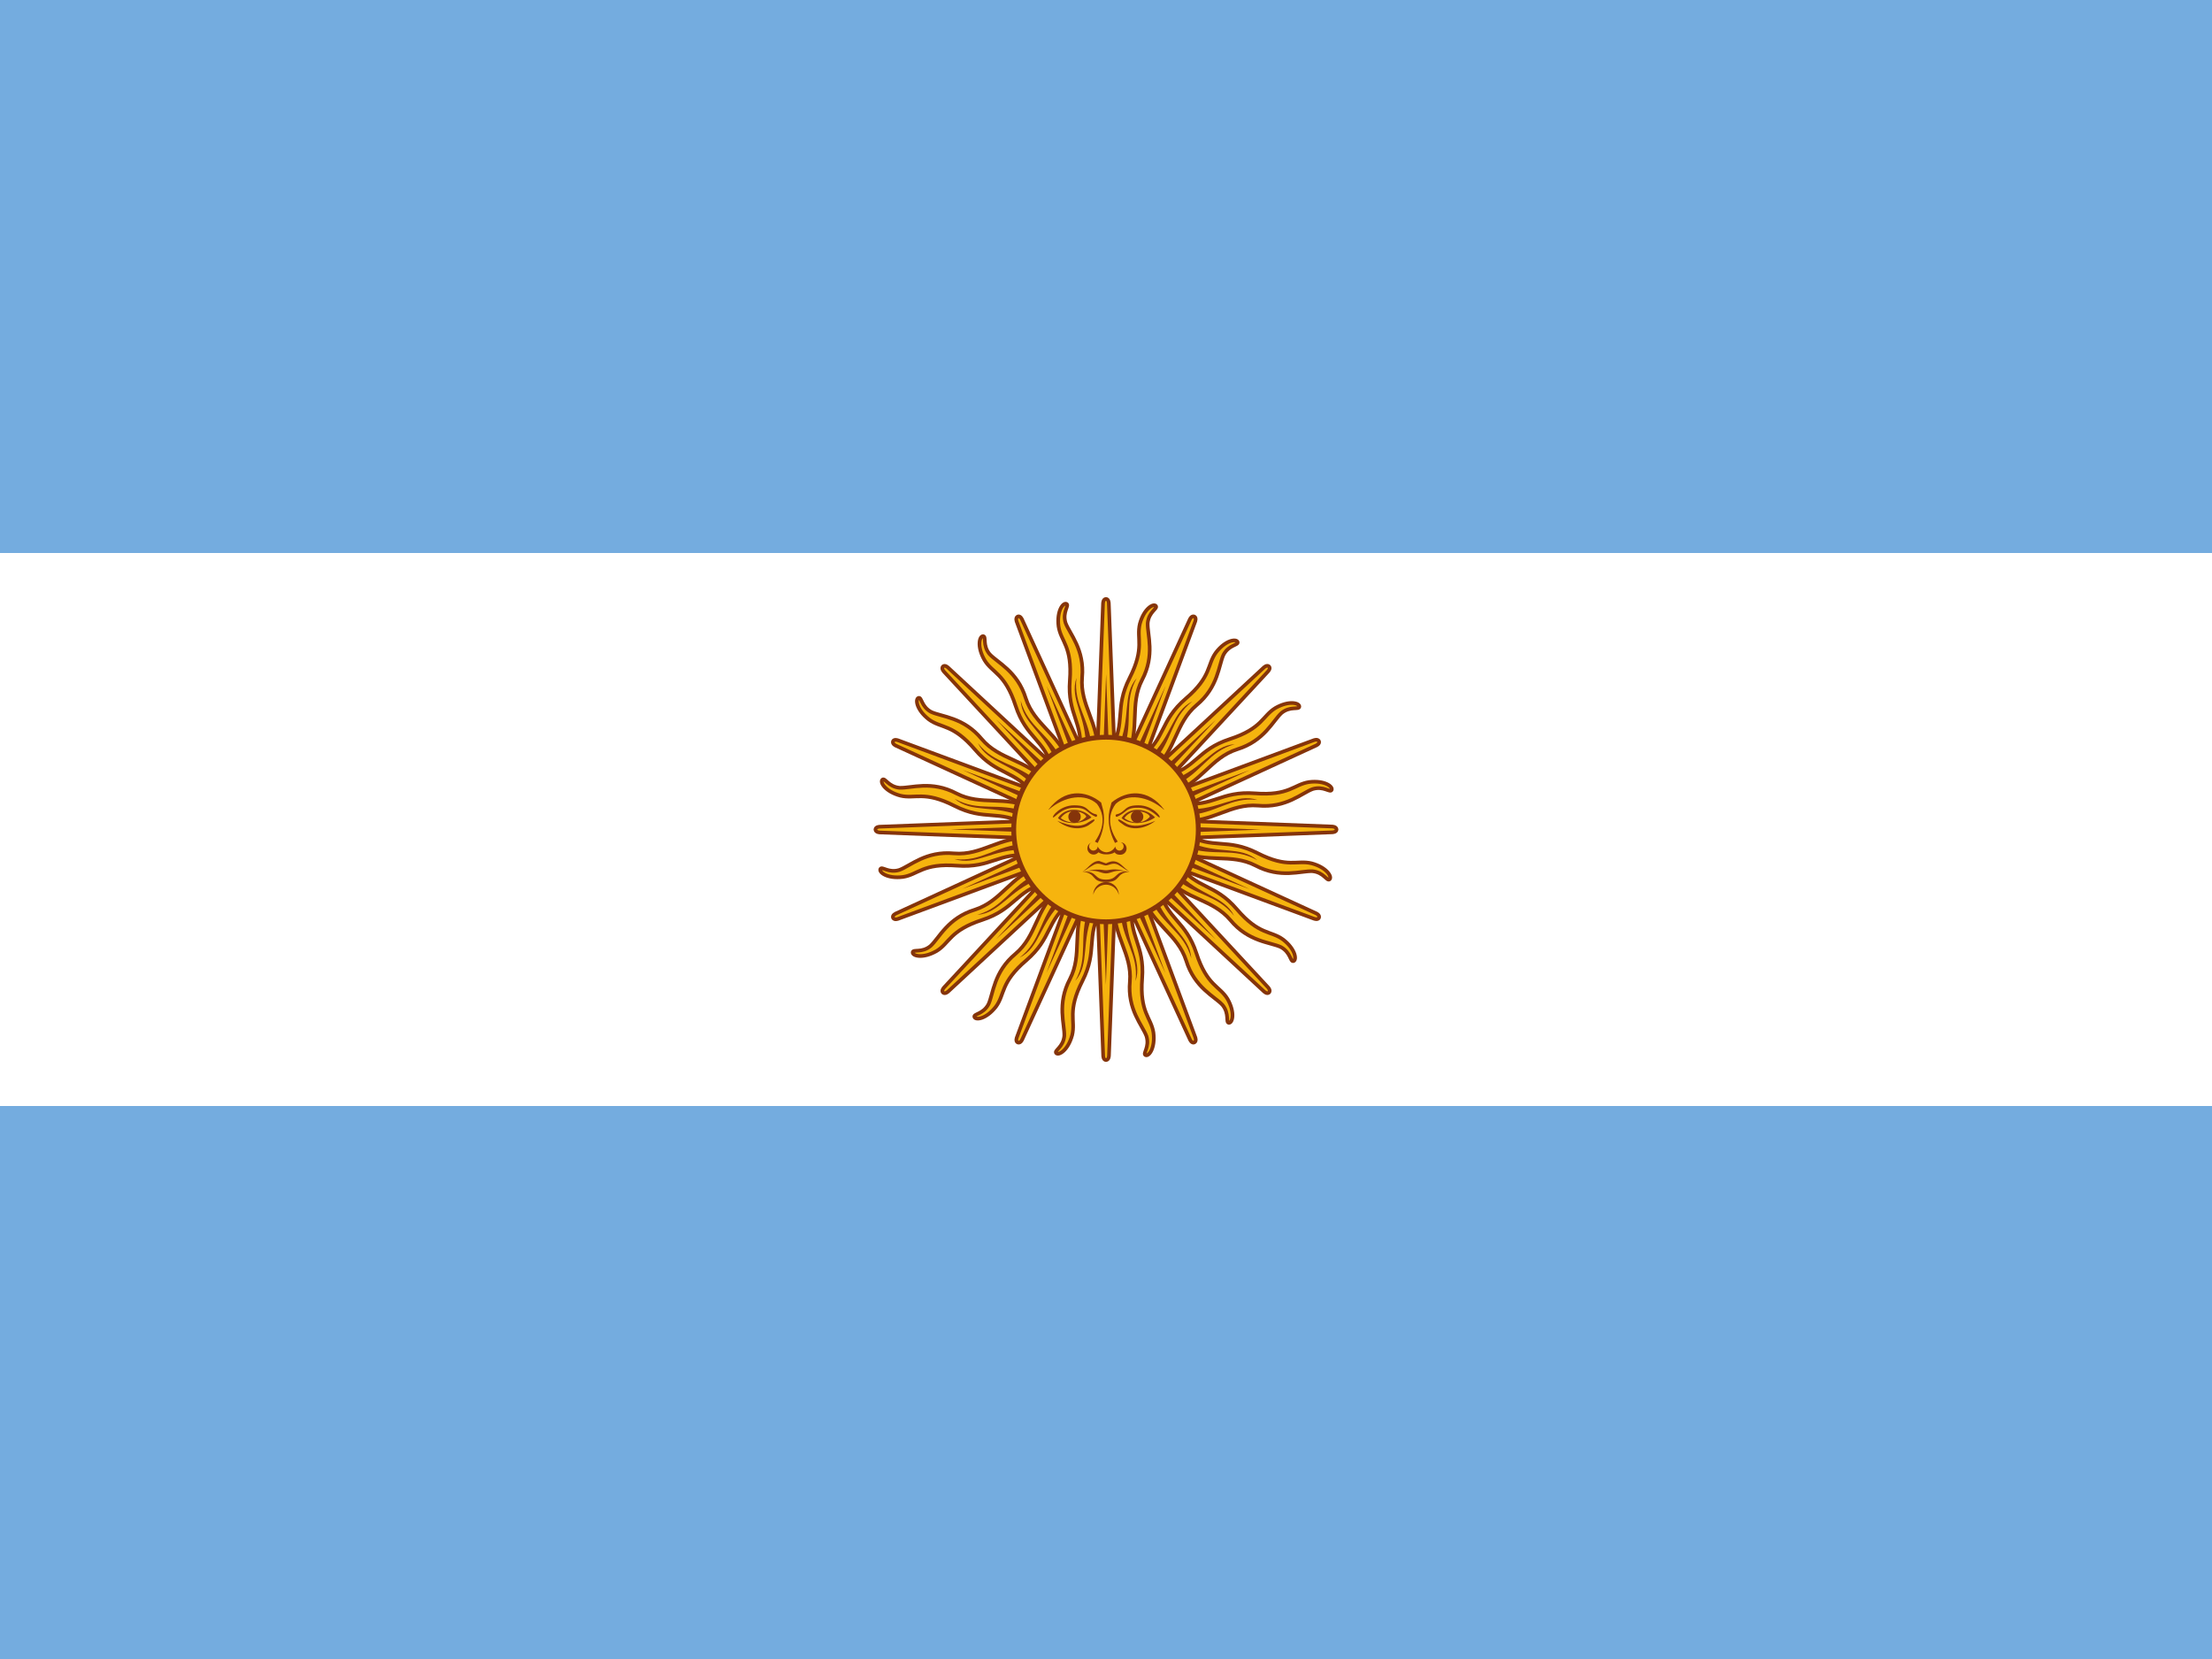
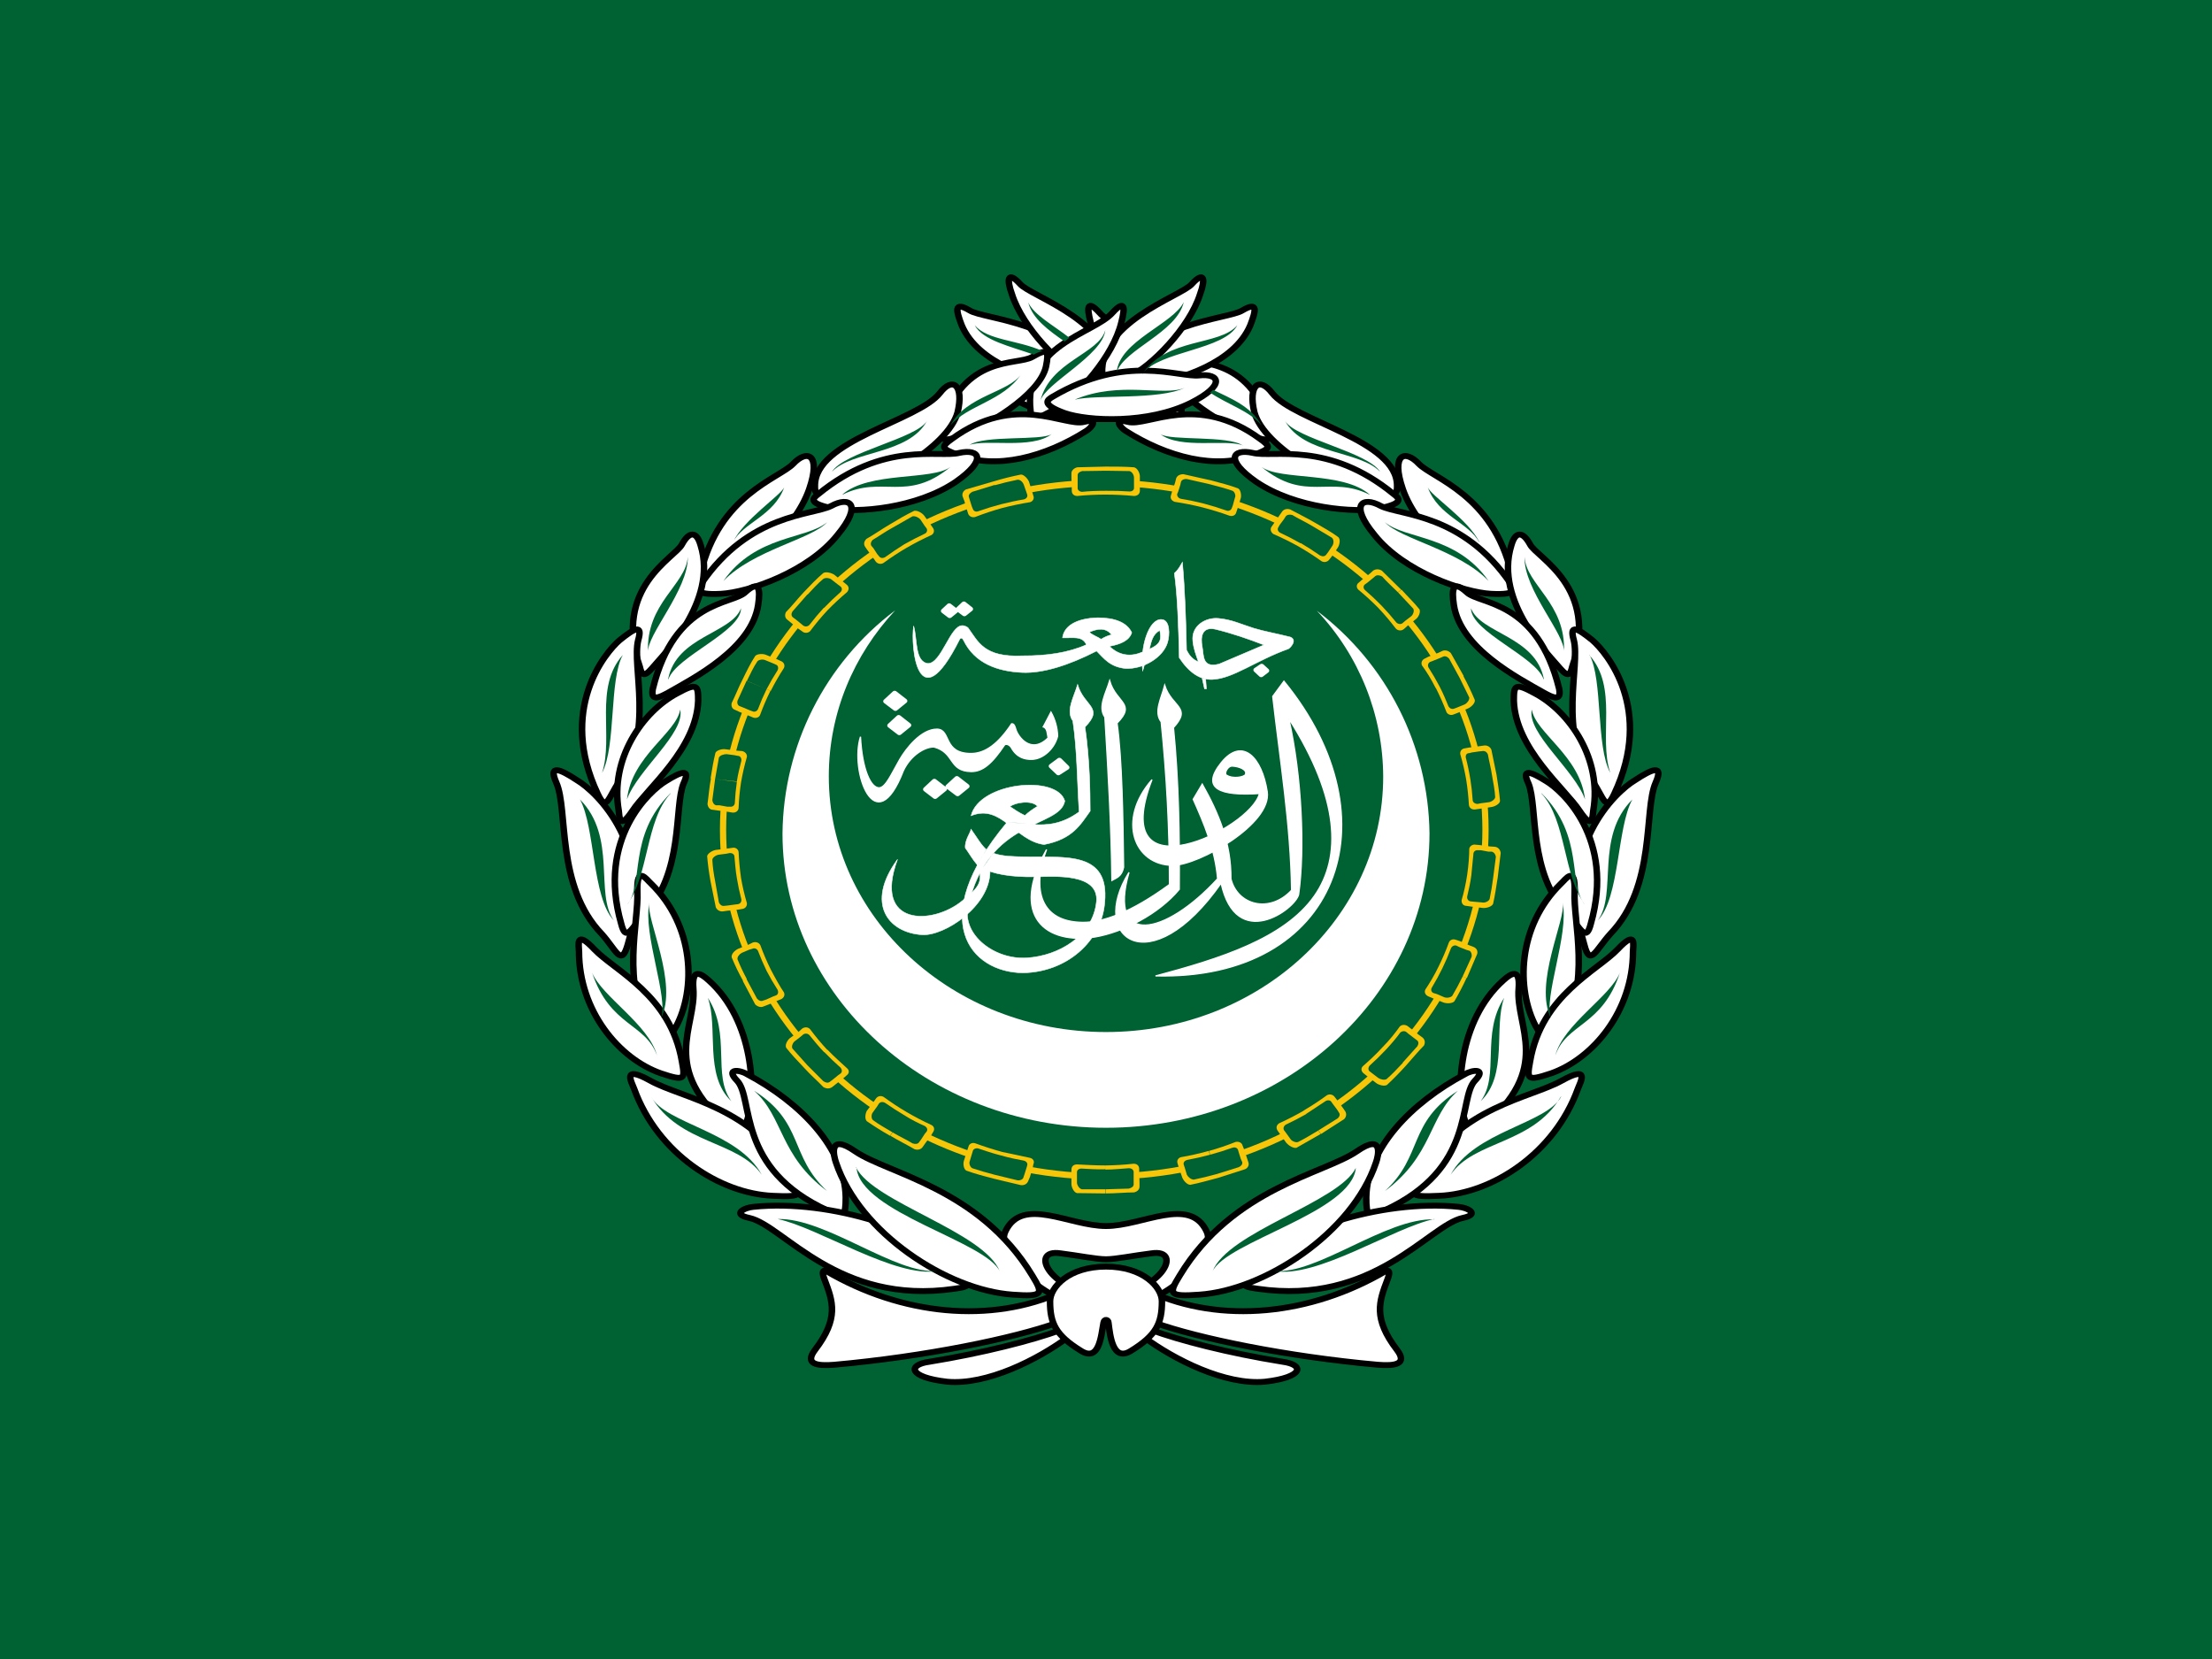
- <svg xmlns="http://www.w3.org/2000/svg" xmlns:xlink="http://www.w3.org/1999/xlink" id="flag-icons-ar" viewBox="0 0 640 480">
-   <path fill="#74acdf" d="M0 0h640v480H0z" />
-   <path fill="#fff" d="M0 160h640v160H0z" />
-   <g id="ar-c" transform="translate(-64)scale(.96)">
-     <path id="ar-a" fill="#f6b40e" stroke="#85340a" stroke-width="1.1" d="m396.8 251.3 28.5 62s.5 1.2 1.3.9c.8-.4.3-1.6.3-1.6l-23.7-64m-.7 24.2c-.4 9.4 5.4 14.6 4.7 23-.8 8.5 3.8 13.2 5 16.5 1 3.3-1.2 5.2-.3 5.7 1 .5 3-2.1 2.4-6.8-.7-4.6-4.2-6-3.4-16.3.8-10.3-4.2-12.7-3-22" />
-     <use xlink:href="#ar-a" width="100%" height="100%" transform="rotate(22.5 400 250)" />
-     <use xlink:href="#ar-a" width="100%" height="100%" transform="rotate(45 400 250)" />
-     <use xlink:href="#ar-a" width="100%" height="100%" transform="rotate(67.5 400 250)" />
-     <path id="ar-b" fill="#85340a" d="M404.3 274.4c.5 9 5.6 13 4.6 21.3 2.2-6.5-3.1-11.6-2.8-21.2m-7.7-23.8 19.5 42.6-16.3-43.9" />
-     <use xlink:href="#ar-b" width="100%" height="100%" transform="rotate(22.5 400 250)" />
-     <use xlink:href="#ar-b" width="100%" height="100%" transform="rotate(45 400 250)" />
-     <use xlink:href="#ar-b" width="100%" height="100%" transform="rotate(67.5 400 250)" />
+ <svg xmlns="http://www.w3.org/2000/svg" xml:space="preserve" version="1.0" id="flag-icons-arab" viewBox="0 0 640 480">
+   <path fill="#006233" d="M0 0v480h640V0Z" class="arab-fil0 arab-str0" />
+   <g fill="#fff" fill-rule="evenodd" stroke="#fff">
+     <path stroke-width=".4" d="M1071.9 2779.7c-25.9 38.9-7.2 64.2 19.5 66 17.6 1.3 54.2-24.9 54.1-55.7l-10-5.6c5.6 15.8-.2 20.8-12.1 31.6-23.5 21.3-71.5 22.8-51.5-36.3z" transform="matrix(.36355 0 0 .3308 -130 -670.9)" />
+     <path d="M1277.2 2881.7c145.8 4.1 192.2-137 102.2-257.8l-8.9 13.3c5.8 56.3 14.2 111.8 15 169.5-17.6 20.7-43.2 13-48.3-10 .3-31.2-9.9-57.6-22.8-82.8l-7.2 13.3c8.4 20.7 17.5 44 19.4 69.5-41.6 49.9-87.6 60-70.5-5.6-32.9 57.5 16.9 98 73.3 9.5 12.1 60.4 58.9 22.9 61.7 9.9 5.1-39.6 2.5-103.4-7.8-153.8 40.6 70.3 42 121 20.4 154.9-24 37.7-76.2 55.3-126.5 70.1z" transform="matrix(.36355 0 0 .3308 -130 -670.9)" />
+     <path d="M1359.9 2722.2c-31.2 2.3-47.2-4.1-30.3-27.2 16.7-22.6 32.3-4.6 36.5 25.6 3.9 28.3-54.8 64.4-75.1 64.4-30.7 0-44.9-39.5-16.6-75-36.4 103.6 78.6 43.5 85.5 12.2zm-21.6-24c-3.8-.2-6.6 6.5-4.7 7.8 5.5 3.8 14.2 1.5 15.1-.4 1.9-4.2-5.1-7.2-10.4-7.4z" transform="matrix(.36355 0 0 .3308 -130 -670.9)" />
+     <path d="M1190.5 2771.1c-30 59-.1 83.4 38.4 76.6 22.4-4.1 50.8-20 67.2-41.7.3-47.8-.4-95.2-4.6-141.5 15-17.9-1.3-17.8-7-37-2.6 11.2-8.9 23.3-2.8 32 4.3 46.7 6.7 94 6.6 142.2-30.2 24.3-52.9 33.3-69.1 33.1-33.5-.3-40.7-28.5-28.7-63.7z" transform="matrix(.36355 0 0 .3308 -130 -670.9)" />
+     <path d="M1251.8 2786.7c-.5-44.5-1.2-95-5.2-126.1 15.6-17.3-.8-17.7-5.9-37.1-3 11-9.6 23-3.8 31.9 2.6 47.6 5.1 95.2 5.6 142.8 3.6-2.3 7.7-3.2 9.3-11.5z" transform="matrix(.36355 0 0 .3308 -130 -670.9)" />
+     <path stroke-width=".4" d="M1135.4 2784.6c-3.8-4.8-6.5-10.2-9.6-14.9-.5-6.7 4-12.9 4.6-16.3 5.1 7.9 8.1 13.9 12.2 17.8m5.4 3.1c7.5 3 16.7 3 25.2 3.2 32.8.6 67.3-4.8 63.6 39.6a66.2 66.2 0 0 1-65.2 61.9c-41.7-.4-77.3-46.4-13-131.1 6.2-1 14.3.7 21 1.3 11.5.9 23.3-.2 36.8-11-1.6-27.9-1.6-54.3-5-79.5-5.8-8.9.8-20.8 3.8-31.9 5.1 19.4 21.4 19.8 5.9 37.2 3.7 28 4.1 56.5 4.1 73.5-7.8 11.9-13.9 24.5-36.7 29.3-23.3-3.4-33.8-36-58.1-25.2 6.7-29.4 68.4-36.1 74.6-12.9-4.1 24.2-61.7 14.5-77 92.7-4.7 24.1 20.7 46.3 46.8 44.5 25.5-1.7 52.7-19.4 55.4-49.2 2.1-24.9-33-22-47.7-21.7-21.4.5-34.9-2.8-43-7.5m21.9-53.9c3.8-3.6 17.1-6.1 21.9-.3-3.6 2.4-7.1 5-10 8.1-5-2.6-8.3-5.2-11.9-7.8z" transform="matrix(.36355 0 0 .3308 -130 -670.9)" />
+     <path d="M1194 2650.9a49 49 0 0 1 5.3 21c-2.2 10.4-11.1 20.1-20.3 20.4-5.7.2-12.1-1.4-16.6-10.3-.5-1.1-2.9-3.7-5.2-2.5-10.1 16.6-17.6 23.6-26.7 23.5-18.2-.3-12.8-16.5-29.6-21.5-7-.2-18.5 6.9-24.4 20.8-22.4 63.5-42.8-.2-34.1-29.8 1.3 28.3 8.1 45.1 15.1 44.6 5.1-.5 9.6-12.3 16.1-24.7 5-9.5 17-26.6 29.7-26.6 11.6.3 4.3 21.6 27.5 21.3 11.2-.2 21.5-8.8 31.9-26 2.3-.4 2.9 3.7 3.4 5.1 1.6 5.9 11.8 22.1 25.6 7.3-.7-3.2-.4-8.5-3.9-9.6z" transform="matrix(.36355 0 0 .3308 -130 -670.9)" />
+     <path stroke-width=".4" d="M1266.9 2598.3c-12.3 6.1-21.3.5-26.4-4.9 8.9-1.8 15.8-5 17.8-12-4-9-13.5-12.9-26.9-13-17.9.5-27.1 7.7-28.2 17.6 8.3.3 15.8-2 19 6-14.7 7.2-32 9.8-50.8 9.7-30.8 1.6-35.3-12.3-43.4-24.5-.6-.8-3.3-2.1-4.7-1.9-9.5 0-16.5 33.2-27.2 33.1-10.7-1.4-8.3-21.4-11.4-32.8-2.6 17.9 3.3 84.5 36.4 12.2 1-2.4 2.4-1.7 3.3.3 8.9 20.2 27 27.2 46.5 28.2 16.3.9 37.1-6.2 59.4-18.8 5.9 6.5 10.6 13.9 23 15.3 14.5.7 30-9.8 33.5-22.8 1.8-6.7 2.1-19.9-5-20.1-9.9-.3-17.1 23.7-14.8 45.3.2-.3 1.3-5.4 1.3-5.4m-43.8-28.8c6.5-3 12.8-4.4 17.8 2.2a27.4 27.4 0 0 0-8.4 4c-2.8-2.2-6.6-3.3-9.4-6.2zm47.8 14.9c1.6-7.1 2.5-12.8 8.3-16.5 1.2 7.5 1.4 11.7-8.3 16.5zm39 11c-1.9-6.1-3.8-11.4-4.4-18-1.4-13.4 10.1-21 20.5-19.9 10.7 1.1 17.8 5.1 28 8.6 8 2.7 18.8 4.8 29.1 7.7 5.8 2.6 0 9.4-1.5 10.3-25.8 10.1-44.1 26.1-60.5 26.8-9.8.5-18.5-5.9-26.4-19-.5-25.4-1.4-55.2-3.9-73.9 3.8-3.8 4.6-6.6 6.4-9.7 2 24.7 2.8 50.7 3.3 76.9 2.1 4.5 4.7 8.3 9.4 10.2zm16.5 2c-13.8 3.9-12.1-7.8-13.4-15-1.5-8.4-.5-17.9 10.2-15.5 13.9 3.7 26.6 8.6 38.9 13.8z" transform="matrix(.36355 0 0 .3308 -130 -670.9)" />
+     <path stroke-width=".4" d="m1314.3 2621.3 1.9 9.3h1.5l-.6-8.7" transform="matrix(.36355 0 0 .3308 -130 -670.9)" />
+     <path stroke-linecap="round" stroke-linejoin="round" stroke-width="4" d="m1094.2 2718.5 7-7.2 8.1 6.9-7.5 6.7zm17.8-2.4 7.1-7.2 8.1 6.9-7.5 6.7zm-49.5-74.6 7.1-7.2 8.1 6.9-7.5 6.7zm3.2 21.2 7.1-7.2 8 6.9-7.5 6.7zm128.5 35.5 6.5-5.3 6 6.5-6.8 4.8zm-85.8-135.7 4.6-4.7 5.3 4.5-4.9 4.4zm11.7-1.5 4.6-4.8 5.3 4.6-4.9 4.3zm245.6 53.7-4.4 3.7-4.2-4.3 4.6-3.4z" transform="matrix(.36355 0 0 .3308 -130 -670.9)" />
+     <path stroke-width=".4" d="m1158.7 2747.4-.5 7.9 12.6 1.2 10.1-7.6z" transform="matrix(.36355 0 0 .3308 -130 -670.9)" />
+     <path d="m1265.2 2599.8 3.7-.8-.4 10.3-2.3.9z" transform="matrix(.36355 0 0 .3308 -130 -670.9)" />
  </g>
-   <use xlink:href="#ar-c" width="100%" height="100%" transform="rotate(90 320 240)" />
-   <use xlink:href="#ar-c" width="100%" height="100%" transform="rotate(180 320 240)" />
-   <use xlink:href="#ar-c" width="100%" height="100%" transform="rotate(-90 320 240)" />
-   <circle cx="320" cy="240" r="26.7" fill="#f6b40e" stroke="#85340a" stroke-width="1.4" />
-   <path id="ar-h" fill="#843511" stroke-width="1" d="M329 234.3c-1.7 0-3.5.8-4.5 2.4 2 1.9 6.6 2 9.7-.2a7 7 0 0 0-5.1-2.2zm0 .4c1.8 0 3.5.8 3.7 1.6-2 2.3-5.3 2-7.4.4 1-1.4 2.4-2 3.8-2z" />
-   <use xlink:href="#ar-d" width="100%" height="100%" transform="matrix(-1 0 0 1 640.2 0)" />
-   <use xlink:href="#ar-e" width="100%" height="100%" transform="matrix(-1 0 0 1 640.2 0)" />
-   <use xlink:href="#ar-f" width="100%" height="100%" transform="translate(18.1)" />
-   <use xlink:href="#ar-g" width="100%" height="100%" transform="matrix(-1 0 0 1 640.2 0)" />
-   <path fill="#85340a" d="M316 243.7a1.8 1.8 0 1 0 1.8 2.9 4 4 0 0 0 2.2.6h.2c.6 0 1.6-.1 2.3-.6.3.5.9.7 1.5.7a1.8 1.8 0 0 0 .3-3.6c.5.2.8.6.8 1.2a1.2 1.2 0 0 1-2.4 0 3 3 0 0 1-2.6 1.7 3 3 0 0 1-2.5-1.7c0 .7-.6 1.2-1.3 1.2-.6 0-1.2-.6-1.2-1.2s.3-1 .8-1.2zm2 5.4c-2.1 0-3 2-4.8 3.1 1-.4 1.8-1.2 3.3-2 1.4-.8 2.6.2 3.5.2.8 0 2-1 3.5-.2 1.4.8 2.3 1.6 3.3 2-1.9-1.2-2.7-3-4.8-3-.4 0-1.2.2-2 .6z" />
-   <path fill="#85340a" d="M317.2 251.6c-.8 0-1.8.2-3.4.6 3.7-.8 4.5.5 6.2.5 1.6 0 2.5-1.3 6.1-.5-4-1.2-4.9-.4-6.1-.4-.8 0-1.4-.3-2.8-.2" />
-   <path fill="#85340a" d="M314 252.2h-.8c4.3.5 2.3 3 6.8 3s2.5-2.5 6.8-3c-4.5-.4-3.1 2.3-6.8 2.3-3.5 0-2.4-2.3-6-2.3" />
-   <path fill="#85340a" d="M323.7 258.9a3.7 3.7 0 0 0-7.4 0 3.8 3.8 0 0 1 7.4 0" />
-   <path id="ar-e" fill="#85340a" stroke-width="1" d="M303.4 234.3c4.7-4.1 10.7-4.8 14-1.7a8 8 0 0 1 1.5 3.4c.4 2.4-.3 4.9-2.1 7.5l.8.4c1.6-3.1 2.2-6.3 1.6-9.4l-.6-2.3c-4.5-3.7-10.7-4-15.2 2z" />
-   <path id="ar-d" fill="#85340a" stroke-width="1" d="M310.8 233c2.7 0 3.3.6 4.5 1.7 1.2 1 1.9.8 2 1 .3.2 0 .8-.3.6-.5-.2-1.3-.6-2.5-1.6s-2.5-1-3.7-1c-3.7 0-5.7 3-6.1 2.8-.5-.2 2-3.5 6.1-3.5" />
-   <use xlink:href="#ar-h" width="100%" height="100%" transform="translate(-18.4)" />
-   <circle id="ar-f" cx="310.9" cy="236.3" r="1.8" fill="#85340a" stroke-width="1" />
-   <path id="ar-g" fill="#85340a" stroke-width="1" d="M305.9 237.5c3.5 2.7 7 2.5 9 1.3 2-1.3 2-1.7 1.6-1.7-.4 0-.8.4-2.4 1.3-1.7.8-4.1.8-8.2-.9" />
+   <path fill="#fff" d="M320 326.3c51.6 0 93.6-38.2 93.6-85.2a81.9 81.9 0 0 0-32.6-64.4 70.2 70.2 0 0 1 19.2 48c0 40.8-35.9 73.9-80.2 73.9-44.3 0-80.2-33.1-80.2-74 0-18.3 7.2-35.1 19.2-48a81.8 81.8 0 0 0-32.6 64.6c0 46.9 42 85.1 93.6 85.1" class="arab-fil2" />
+   <g fill="#fff" stroke="#000" stroke-width="8">
+     <path d="M-54 1623c-88 44-198 32-291-28-4-2-6 1-2 12 10 29 18 52-12 95-13 19 2 22 24 20 112-11 222-36 275-57zm-2 52c-35 14-95 31-162 43-27 4-26 21 22 27 49 5 112-30 150-61z" class="arab-fil2 arab-str2" transform="matrix(.23458 0 0 .21345 320 27.3)" />
+     <path d="M0 1579c12 0 34-5 56-8 41-7 11 56-56 56v21c68 0 139-74 124-107-21-48-79-7-124-7s-103-41-124 7c-15 33 56 107 124 107v-21c-67 0-97-63-56-56 22 3 44 8 56 8z" class="arab-fil2 arab-str2" transform="matrix(.23458 0 0 .21345 320 27.3)" />
+     <path d="M54 1623c88 44 198 32 291-28 4-2 6 1 2 12-10 29-18 52 12 95 13 19-2 22-24 20-112-11-222-36-275-57zm2 52c35 14 94 31 162 43 27 4 26 21-22 27-49 5-112-30-150-61z" class="arab-fil2 arab-str2" transform="matrix(.23458 0 0 .21345 320 27.3)" />
+     <path d="M3 1665c2 17 5 54 28 38 31-21 38-37 38-67 0-19-23-47-69-47s-69 28-69 47c0 30 7 46 38 67 23 16 25-21 28-38 1-6 6-4 6 0z" class="arab-fil2 arab-str2" transform="matrix(.23458 0 0 .21345 320 27.3)" />
+   </g>
+   <g fill="#fff" stroke="#000" stroke-width="8">
+     <path d="M-29 384c-13-74-122-79-139-91-20-13-17 0-10 20 20 52 88 73 119 79 25 4 33 6 30-8z" class="arab-fil2 arab-str2" transform="matrix(.23458 0 0 .21345 320 27.3)" />
+     <path d="M4 386c11-76-97-112-110-129-15-18-17-7-10 14 13 45 60 98 88 112 23 12 30 17 32 3z" class="arab-fil2 arab-str2" transform="matrix(.23458 0 0 .21345 320 27.3)" />
+     <path d="M93 430c10-91-78-105-101-134-15-18-16-8-11 13 10 46 54 100 81 117 21 13 30 18 31 4z" class="arab-fil2 arab-str2" transform="matrix(.23458 0 0 .21345 320 27.3)" />
+     <path d="M66 410c-91-59-155-26-181-29-25-3-33 13 10 37 53 29 127 25 156 14 30-12 21-18 15-22zm137 40c-28-98-93-82-112-94s-21-9-17 13c8 39 75 82 108 95 12 4 27 10 21-14z" class="arab-fil2 arab-str2" transform="matrix(.23458 0 0 .21345 320 27.3)" />
+     <path d="M190 467c-78-63-139-16-163-23-18-5-10 7-3 12 50 35 112 54 160 32 19-8 20-10 6-21zm169 64c1-62-127-88-154-126-16-23-30-11-22 26 12 48 100 101 148 111 29 6 28-4 28-11z" class="arab-fil2 arab-str2" transform="matrix(.23458 0 0 .21345 320 27.3)" />
+     <path d="M355 542c-81-73-149-49-174-56-25-6-35 9 4 39 48 36 122 43 153 36s23-14 17-19zm145 107c-23-106-96-128-114-148-17-20-35-14-20 34 18 57 77 107 108 119 30 13 28 3 26-5z" class="arab-fil2 arab-str2" transform="matrix(.23458 0 0 .21345 320 27.3)" />
+     <path d="M499 663c-59-95-136-92-160-105-23-14-39-2-8 39 36 50 110 78 144 80s28-7 24-14z" class="arab-fil2 arab-str2" transform="matrix(.23458 0 0 .21345 320 27.3)" />
+     <path d="M575 776c34-108-44-148-52-166-9-18-18-18-23 1-22 77 49 152 60 167 11 14 13 7 15-2z" class="arab-fil2 arab-str2" transform="matrix(.23458 0 0 .21345 320 27.3)" />
+     <path d="M559 806c-27-121-98-114-114-131-17-17-19-5-16 17 8 59 79 99 111 119 10 6 22 13 19-5zm68 142c49-114-9-191-27-208-18-16-29-23-23 0 8 35-20 125 23 191 14 22 16 43 27 17z" class="arab-fil2 arab-str2" transform="matrix(.23458 0 0 .21345 320 27.3)" />
+     <path d="M601 971c11-70-29-134-72-159-25-15-26-11-26 10 2 65 63 119 81 149 17 28 16 7 17 0z" class="arab-fil2 arab-str2" transform="matrix(.23458 0 0 .21345 320 27.3)" />
+     <path d="M590 1153c-36-132 39-208 62-223 22-16 36-22 26 3-15 37 1 140-56 205-18 22-25 45-32 15z" class="arab-fil2 arab-str2" transform="matrix(.23458 0 0 .21345 320 27.3)" />
+     <path d="M598 1124c30-115-35-180-55-193-19-13-31-18-22 3 12 32-1 122 49 178 16 19 22 38 28 12z" class="arab-fil2 arab-str2" transform="matrix(.23458 0 0 .21345 320 27.3)" />
+     <path d="M561 1070c-54 58-55 143-31 193 15 29 17 27 31 6 38-61 15-149 17-188 1-37-11-17-17-11z" class="arab-fil2 arab-str2" transform="matrix(.23458 0 0 .21345 320 27.3)" />
+     <path d="M650 1162c0 80-49 145-101 165-30 11-30 8-26-16 14-90 83-123 108-152 24-28 19-5 19 3z" class="arab-fil2 arab-str2" transform="matrix(.23458 0 0 .21345 320 27.3)" />
+     <path d="M464 1400c88-80 41-136 45-188 2-28-9-21-19-11-56 55-59 153-47 191 5 17 13 15 21 8z" class="arab-fil2 arab-str2" transform="matrix(.23458 0 0 .21345 320 27.3)" />
+     <path d="M582 1348c-29 88-106 142-171 145-38 2-37-1-24-27 49-94 136-105 175-129 36-22 23 2 20 11z" class="arab-fil2 arab-str2" transform="matrix(.23458 0 0 .21345 320 27.3)" />
+     <path d="M343 1513c114-57 91-152 112-176 15-17-3-15-12-9-67 39-121 101-122 167 0 25 2 28 22 18z" class="arab-fil2 arab-str2" transform="matrix(.23458 0 0 .21345 320 27.3)" />
+     <path d="M187 1619c144 23 211-86 253-96 22-5 6-14-5-15-96-11-218 34-255 84-15 20-15 24 7 27z" class="arab-fil2 arab-str2" transform="matrix(.23458 0 0 .21345 320 27.3)" />
+     <path d="M333 1448c-29 95-137 173-218 179-38 3-38-1-24-26 65-118 178-138 218-168 34-26 27 6 24 15zM29 384c13-74 122-79 139-91 20-13 17 0 10 20-20 52-88 73-119 79-25 4-33 6-30-8z" class="arab-fil2 arab-str2" transform="matrix(.23458 0 0 .21345 320 27.3)" />
+     <path d="M-4 386c-11-76 97-112 110-129 15-18 17-7 10 14-13 45-60 98-88 112-23 12-30 17-32 3z" class="arab-fil2 arab-str2" transform="matrix(.23458 0 0 .21345 320 27.3)" />
+     <path d="M-93 430c-10-91 78-105 101-134 15-18 16-8 11 13-10 46-54 100-81 117-21 13-30 18-31 4z" class="arab-fil2 arab-str2" transform="matrix(.23458 0 0 .21345 320 27.3)" />
+     <path d="M-66 410c91-59 155-26 181-29 25-3 33 13-10 37-53 29-127 25-156 14-30-12-21-18-15-22zm-137 40c28-98 93-82 112-94s21-9 17 13c-8 39-75 82-108 95-12 4-27 10-21-14z" class="arab-fil2 arab-str2" transform="matrix(.23458 0 0 .21345 320 27.3)" />
+     <path d="M-190 467c78-63 139-16 163-23 18-5 10 7 3 12-50 35-112 54-160 32-19-8-20-10-6-21zm-169 64c-1-62 127-88 154-126 16-23 30-11 22 26-12 48-100 101-148 111-29 6-28-4-28-11z" class="arab-fil2 arab-str2" transform="matrix(.23458 0 0 .21345 320 27.3)" />
+     <path d="M-355 542c81-73 149-49 174-56 25-6 35 9-4 39-48 36-122 43-153 36s-23-14-17-19zm-145 107c23-106 96-128 114-148 17-20 35-14 20 34-18 57-77 107-108 119-30 13-28 3-26-5z" class="arab-fil2 arab-str2" transform="matrix(.23458 0 0 .21345 320 27.3)" />
+     <path d="M-499 663c59-95 136-92 160-105 23-14 39-2 8 39-36 50-110 78-144 80s-28-7-24-14z" class="arab-fil2 arab-str2" transform="matrix(.23458 0 0 .21345 320 27.3)" />
+     <path d="M-575 776c-34-108 44-148 52-166 9-18 18-18 23 1 22 77-49 152-60 167-11 14-13 7-15-2z" class="arab-fil2 arab-str2" transform="matrix(.23458 0 0 .21345 320 27.3)" />
+     <path d="M-559 806c27-121 98-114 114-131 17-17 19-5 16 17-8 59-79 99-111 119-10 6-22 13-19-5zm-68 142c-49-114 9-191 27-208 18-16 29-23 23 0-8 35 20 125-23 191-14 22-16 43-27 17z" class="arab-fil2 arab-str2" transform="matrix(.23458 0 0 .21345 320 27.3)" />
+     <path d="M-601 971c-11-70 29-134 72-159 25-15 26-11 26 10-2 65-63 119-81 149-17 28-16 7-17 0z" class="arab-fil2 arab-str2" transform="matrix(.23458 0 0 .21345 320 27.3)" />
+     <path d="M-590 1153c36-132-39-208-62-223-22-16-36-22-26 3 15 37-1 140 56 205 18 22 24 45 32 15z" class="arab-fil2 arab-str2" transform="matrix(.23458 0 0 .21345 320 27.3)" />
+     <path d="M-598 1124c-30-115 35-180 55-193 19-13 31-18 22 3-12 32 1 122-49 178-16 19-22 38-28 12z" class="arab-fil2 arab-str2" transform="matrix(.23458 0 0 .21345 320 27.3)" />
+     <path d="M-561 1070c54 58 55 143 31 193-15 29-17 27-31 6-38-61-15-149-17-188-1-37 11-17 17-11z" class="arab-fil2 arab-str2" transform="matrix(.23458 0 0 .21345 320 27.3)" />
+     <path d="M-650 1162c0 80 49 145 101 165 30 11 30 8 26-16-14-90-83-123-108-152-24-28-19-5-19 3z" class="arab-fil2 arab-str2" transform="matrix(.23458 0 0 .21345 320 27.3)" />
+     <path d="M-464 1400c-88-80-41-136-45-188-2-28 9-21 19-11 56 55 59 153 47 191-5 17-13 15-21 8z" class="arab-fil2 arab-str2" transform="matrix(.23458 0 0 .21345 320 27.3)" />
+     <path d="M-582 1348c29 88 106 142 171 145 38 2 37-1 24-27-49-94-136-105-175-129-36-22-23 2-20 11z" class="arab-fil2 arab-str2" transform="matrix(.23458 0 0 .21345 320 27.3)" />
+     <path d="M-343 1513c-114-57-91-152-112-176-15-17 3-15 12-9 67 39 121 101 122 167 0 25-2 28-22 18z" class="arab-fil2 arab-str2" transform="matrix(.23458 0 0 .21345 320 27.3)" />
+     <path d="M-187 1619c-144 23-211-86-253-96-22-5-6-14 5-15 96-11 218 34 255 84 15 20 15 24-7 27z" class="arab-fil2 arab-str2" transform="matrix(.23458 0 0 .21345 320 27.3)" />
+     <path d="M-333 1448c29 95 137 173 218 179 38 3 38-1 24-26-65-118-178-138-218-168-34-26-27 6-24 15z" class="arab-fil2 arab-str2" transform="matrix(.23458 0 0 .21345 320 27.3)" />
+   </g>
+   <path fill="#006233" d="M359.6 128.9c-4.4-3-20.8-1.3-23.9-3.3 5.9 4.5 19 1.3 24 3.3zm39.7 7.6c-3.5-5.7-24.4-9.6-27.5-14.7 5.5 9.8 21.6 8.5 27.5 14.7m-3 6.6c-7.8-6.8-25.8-4-31.3-8 12.7 10.4 19.7 2.3 31.2 8zM351 112.8c4.9 2.4 11 4.7 14 10.3-3.5-4.3-9.8-6-15-9.6.3 0 .7-.4 1-.7m77 44c-3.1-6.4-14-13.4-14.9-15.8 3 8.3 12 10.3 14.8 15.8zm2.7 11.3c-9.4-13.4-24.1-12-30-17 4.5 4.9 21.4 8 30 17m21.8 20.7c.7-14.3-11-19.6-11.4-27.7-.3 9.6 12 22.6 11.4 27.7m-5.8 7.7c-2.4-12.4-18.3-13.2-21.1-20.5 0 6.8 18.7 13.9 21 20.5zm13.1-7c8.5 9.4 2.6 23.7 6.1 34.1-4.2-7.7-2.1-26.9-6-34.1zm-13.8 40c12.6 12.5 7.5 26.3 12.6 32.3-6.3-8.3-5.4-24.5-12.6-32.2zm26.3 1.8c-10.9 10.9-4.3 27.3-10 35 6.4-6.6 5.5-27 10-35m-13.7 0c-1.4-12.6-14.3-19.2-15.4-26-1.5 6.8 12.4 17.5 15.4 26m-6.5 30c2 8.8-5.7 27.6-3.3 33.4-5.2-10 4.4-29 3.3-33.3zm16.6 20.1c-5.1 15.6-15.5 14.6-18.7 24 2.3-9 16-17.1 18.7-24m-33.5 7.3c-6.8 10.5-1.2 22.4-6.8 29.9 8-7.5 3.7-21.4 6.8-29.9m16.4 28.6c-8.2 13.9-25.1 12.6-31.9 22.6 6.8-12.6 27.7-14.7 32-22.6zm-29.8-1.7c-14.5 9.2-10 18.8-21.1 29 13.8-10.2 12.7-21.5 21.1-29m-6.8 37.2c-14-.5-34.2 16.2-46.4 14.9 12.2 2.4 34.7-12.6 46.4-15zm-22.7-15c-1 13-37.6 21.4-41.5 30.1 4.4-11.5 36.6-20 41.5-30zm-82.8-240c-4.7-3.7-10.4-6.7-12-10.3 1.2 4.7 5.8 8 10.5 11.3.5-.2 1-.9 1.5-1.1zm-8 3.7c-7.3-3.2-15.7-3-19.5-7.4 2.4 4.4 10.3 6.1 17.1 8.5.7-.4 1.7-.9 2.4-1zm-21.1 27.3c4.4-3 20.8-1.2 23.9-3.2-5.9 4.5-19 1.3-24 3.2zm-39.7 7.7c3.5-5.7 24.4-9.6 27.5-14.7-5.4 9.8-21.6 8.5-27.5 14.7m3 6.6c7.8-6.8 25.9-4 31.3-8-12.7 10.4-19.7 2.3-31.2 8zm31.3-20c4.4-8.6 17-9.6 20.4-14.8-5 7.7-15.7 9-20.4 14.8m36-7.5c13-5.5 25.7-.8 31.8-3.4-7.5 3.6-25.4 1.9-31.7 3.4zm-98.9 41.2c3-6.4 13.8-13.5 14.8-15.8-3 8.3-12 10.3-14.8 15.8m-2.8 11.3c9.4-13.4 24.1-12 30-17-4.4 4.9-21.3 8-30 17m-21.8 20.7c-.7-14.3 11-19.6 11.5-27.7.2 9.6-12 22.6-11.5 27.7m5.8 7.7c2.4-12.4 18.3-13.2 21.1-20.5 0 6.8-18.7 13.9-21 20.5zm-13.1-7c-8.4 9.4-2.6 23.6-6 34.1 4.1-7.7 2-26.9 6-34.1m13.8 40c-12.6 12.5-7.5 26.3-12.6 32.3 6.3-8.3 5.4-24.5 12.6-32.2zm-26.2 1.8c10.8 10.9 4.2 27.3 9.8 35-6.3-6.6-5.4-27-9.8-35m13.6 0c1.4-12.6 14.3-19.2 15.4-26 1.5 6.8-12.4 17.5-15.4 26m6.5 30c-2 8.8 5.7 27.6 3.3 33.4 5.2-10-4.4-29-3.3-33.3zm-16.6 20.1c5.2 15.6 15.5 14.6 18.8 24-2.4-9-16-17.1-18.8-24m33.5 7.3c6.8 10.5 1.2 22.4 6.8 29.9-8-7.5-3.7-21.4-6.8-29.9m-16.4 28.6c8.2 13.9 25.1 12.6 32 22.6-6.9-12.6-27.8-14.7-32-22.6m29.8-1.7c14.5 9.2 10.1 18.8 21.1 29-13.8-10.2-12.6-21.5-21.1-29m6.8 37.1c14-.4 34.3 16.3 46.4 15-12.1 2.3-34.7-12.6-46.4-15m22.8-15c.9 13.1 37.5 21.4 41.5 30.2-4.5-11.5-36.6-20-41.6-30.1zM301 116c2.8-11.5 17-13.6 18.8-20.5-.7 7.3-17.4 15.4-18.8 20.5m41.5-28.6c-2 8.8-17.3 13.7-19.4 20.3.7-9 16.4-14 19.4-20.3m-12 20.8c7.3-10.7 22.3-8 27.5-14.1-3.8 7.2-22.3 7.4-27.5 14z" class="arab-fil0" />
+   <path fill="none" stroke="#f7c608" stroke-linecap="round" stroke-linejoin="round" stroke-width="1.8" d="M429.8 240c0 55.5-49.3 100.4-110.3 100.4-60.9 0-110.3-44.9-110.3-100.3 0-55.5 49.4-100.4 110.3-100.4 61 0 110.3 45 110.3 100.4z" />
+   <path fill="#f7c608" d="m298 340.5-.5 1.2c-.3.8-1.1 1.3-2.1 1.2l-8-1.9 2.6-7.7 8 1.7c.9.2 1.4 1 1 1.8l-.2 1m-19-4.8.4-1.2c.2-.9 1.1-1.3 2-1a95 95 0 0 0 7.8 2.5l-2.5 7.7c-2.8-.7-5.4-1.4-7.9-2.3-.8-.4-1-2-.7-2.9" />
+   <path fill="#006233" d="m296.4 339.8-.3.9c-.2.6-1 .9-1.7.8l-6.6-1.6 1.8-5.6c2.4.7 4.9 1.2 6.6 1.5.8.2 1.2.8 1 1.4l-.2.7m-15.8-4 .3-1c.2-.5.9-.8 1.6-.6 1.9.6 4 1.4 6.5 2l-1.8 5.6a98.9 98.9 0 0 1-6.5-1.9c-.7-.4-1-1.5-.7-2.1" />
+   <path fill="#f7c608" d="m267.7 330.8-.7 1c-.5.8-1.5 1-2.4.7-2-1.2-4.7-2.5-7-3.9l4.8-6.8a80.3 80.3 0 0 0 7.1 3.7c.8.4 1 1.3.5 2l-.6 1m-16.7-9.6.7-1c.5-.8 1.5-1 2.3-.5 1.8 1.3 4.1 2.9 6.7 4.4l-4.9 6.8a91.1 91.1 0 0 1-6.7-4.2c-.7-.7-.4-2.3 0-3" />
+   <path fill="#006233" d="m266.5 329.7-.6.8c-.3.5-1.1.6-1.9.3-1.6-1-3.8-2-5.8-3.2l3.5-4.9c2 1.3 4.3 2.4 5.9 3.1.6.4.9 1 .5 1.6l-.5.6m-13.8-7.9.5-.8c.4-.5 1.1-.6 1.8-.2a89.5 89.5 0 0 0 5.6 3.6l-3.5 4.9c-2-1.2-4-2.3-5.6-3.5-.6-.5-.5-1.7-.1-2.2" />
+   <path fill="#f7c608" d="m241.8 313.7-1 .8c-.8.6-1.8.5-2.6 0-1.5-1.6-3.7-3.5-5.5-5.5l6.7-5.3c2 2.1 4.2 4 5.7 5.4.7.6.6 1.5-.1 2l-.9.8m-13-13.4 1-.9c.7-.5 1.7-.5 2.3.2a73 73 0 0 0 5 6l-6.7 5.2c-1.9-2-3.7-3.9-5.2-5.8-.5-.8.3-2.2 1-2.8" />
+   <path fill="#006233" d="m240.9 312.4-.8.6c-.5.4-1.2.3-1.9-.2l-4.6-4.6 4.9-3.8a77 77 0 0 0 4.7 4.5c.5.6.5 1.3 0 1.7l-.7.5m-10.8-11.2.7-.6c.6-.4 1.3-.3 1.8.2 1.2 1.5 2.6 3.2 4.3 5l-4.9 3.7-4.3-4.8c-.4-.6.1-1.7.6-2.1" />
+   <path fill="#f7c608" d="m222.2 290.7-1.3.5c-.8.4-1.8 0-2.4-.6l-3.6-6.8 8.1-3.3c1.3 2.5 2.7 5 3.8 6.6.4.8 0 1.6-.8 2l-1 .4m-8.4-16.2 1.2-.6c.9-.3 1.8 0 2.2.8a70.6 70.6 0 0 0 3 7l-8 3.3a60.2 60.2 0 0 1-3.3-6.8c-.2-1 1-2.1 1.9-2.5" />
+   <path fill="#006233" d="m221.7 289.2-.9.3c-.6.3-1.3 0-1.8-.6l-3-5.6 5.8-2.4a67.8 67.8 0 0 0 3.2 5.5c.3.7.1 1.4-.5 1.6l-.8.3m-7-13.5 1-.3c.6-.3 1.3 0 1.6.6a77 77 0 0 0 2.5 5.8l-5.7 2.4a58 58 0 0 1-2.7-5.7c-.2-.7.6-1.6 1.2-1.9" />
+   <path fill="#f7c608" d="m210.5 263.5-1.4.2a2 2 0 0 1-2-1.2l-1.5-7.4 8.8-1.1a63.7 63.7 0 0 0 1.7 7.3c.1.9-.5 1.6-1.4 1.7l-1.2.2m-3-17.7 1.4-.2c.9-.2 1.7.4 1.8 1.2.1 2.2.3 4.7.7 7.5l-8.8 1.1a75 75 0 0 1-1-7.4c.2-.9 1.7-1.7 2.6-1.8" />
+   <path fill="#006233" d="m210.5 262-1 .1c-.6.1-1.2-.3-1.5-1l-1.1-6.2 6.3-.8a64.4 64.4 0 0 0 1.3 6.1c.1.7-.3 1.3-1 1.4l-.8.1m-2.5-14.7 1-.2c.7 0 1.3.4 1.3 1.1.2 1.8.3 4 .7 6.2l-6.3.8c-.4-2-.7-4.2-.8-6.1 0-.7 1.1-1.4 1.8-1.5" />
+   <path fill="#f7c608" d="m207.7 234.5-1.4-.2c-1 0-1.5-.8-1.6-1.7.3-2 .5-4.8 1-7.4l8.7 1.2a64.7 64.7 0 0 0-.7 7.4c-.1.9-.9 1.4-1.8 1.3l-1.2-.2m2.6-17.7 1.4.1c.9.2 1.5.9 1.4 1.7a68.7 68.7 0 0 0-1.7 7.4l-8.8-1.2c.4-2.5.8-5 1.4-7.4.4-.8 2.1-1.2 3-1" />
+   <path fill="#006233" d="M208.2 233h-1c-.7-.2-1-.8-1.1-1.5l.8-6.1 6.3.8a65 65 0 0 0-.6 6.2c-.1.7-.7 1.1-1.4 1h-.8m2.1-14.9 1 .2c.7 0 1.1.7 1 1.4-.4 1.7-1 3.8-1.3 6l-6.3-.7 1.1-6.2c.3-.7 1.5-1 2.2-1" />
+   <path fill="#f7c608" d="m214 206-1.3-.6c-.9-.3-1.2-1.1-1-2 1-2 2-4.6 3.2-6.9l8 3.4a69.8 69.8 0 0 0-3 7c-.3.7-1.2 1-2 .7l-1.2-.5m8-16.4 1.3.6c.8.3 1.2 1.2.8 2a72.5 72.5 0 0 0-3.8 6.6l-8.1-3.4c1.1-2.3 2.3-4.7 3.6-6.7.6-.7 2.4-.7 3.2-.3" />
+   <path fill="#006233" d="m215 204.7-1-.4c-.6-.2-.8-1-.6-1.6l2.6-5.7 5.8 2.4a66.3 66.3 0 0 0-2.5 5.8c-.3.6-1 .9-1.6.6l-.8-.3m6.7-13.6.9.4c.6.2.8.9.5 1.6a71.3 71.3 0 0 0-3.2 5.5l-5.7-2.4c1-2 1.9-4 3-5.6.4-.6 1.7-.7 2.3-.4" />
+   <path fill="#f7c608" d="m228.9 180.2-1.1-.9c-.7-.5-.8-1.4-.4-2.2 1.6-1.6 3.4-3.9 5.2-5.8l6.8 5.3a72 72 0 0 0-5 6 1.7 1.7 0 0 1-2.4 0l-.9-.6m12.8-13.7 1 .8c.8.6.8 1.5.2 2.2a78.4 78.4 0 0 0-5.7 5.3l-6.8-5.3c1.9-2 3.7-3.9 5.6-5.5.8-.5 2.5 0 3.2.5" />
+   <path fill="#006233" d="m230.2 179.2-.8-.6c-.5-.4-.5-1.1-.1-1.7l4.3-4.9 4.8 3.8a71.3 71.3 0 0 0-4.2 5c-.5.5-1.2.6-1.8.2l-.6-.5m10.6-11.4.8.6c.5.4.5 1.1 0 1.6a80 80 0 0 0-4.8 4.6l-4.8-3.8c1.6-1.7 3-3.3 4.6-4.6.7-.5 2-.2 2.4.2" />
+   <path fill="#f7c608" d="m251 159.2-.7-1c-.5-.8-.3-1.6.4-2.3 2-1.1 4.4-2.8 6.8-4.2l4.8 6.8a78 78 0 0 0-6.7 4.4 1.7 1.7 0 0 1-2.2-.4l-.7-1m16.5-9.8.7 1c.6.8.3 1.7-.4 2.1-2.2 1-4.6 2.2-7.2 3.7l-4.8-6.8c2.3-1.4 4.7-2.8 7-3.9 1-.2 2.4.7 2.9 1.4" />
+   <path fill="#006233" d="m252.7 158.6-.6-.7c-.3-.6-.1-1.2.4-1.7 1.7-1 3.7-2.4 5.7-3.5l3.4 4.8a97 97 0 0 0-5.5 3.7c-.7.4-1.4.3-1.8-.3l-.5-.6m13.7-8.2.6.8c.3.5.1 1.2-.5 1.5a83.3 83.3 0 0 0-6 3.1l-3.4-4.8 5.8-3.3c.8-.2 1.9.4 2.3.9" />
+   <path fill="#f7c608" d="m279 144.9-.5-1.3c-.2-.8.2-1.6 1-2l7.9-2.3 2.5 7.7a82.5 82.5 0 0 0-7.8 2.6c-.9.2-1.7-.2-2-1l-.3-1m18.8-5.4.4 1.3c.3.8-.2 1.6-1 1.8a88.9 88.9 0 0 0-8.1 1.7l-2.5-7.7a85 85 0 0 1 8-2c.9 0 2 1.3 2.3 2" />
+   <path fill="#006233" d="m280.6 144.7-.3-1c-.1-.5.3-1 1-1.4l6.5-2 1.8 5.6a81.2 81.2 0 0 0-6.5 2c-.7.3-1.4 0-1.6-.6l-.3-.7m15.7-4.4.3.9c.2.6-.2 1.2-1 1.4-1.9.3-4.2.8-6.6 1.4l-1.8-5.5a90 90 0 0 1 6.6-1.6c.8-.1 1.6.8 1.8 1.4" />
+   <path fill="#f7c608" d="M310 138.2v-1.3c0-.8.8-1.5 1.7-1.7l8.2-.2v8.1a84 84 0 0 0-8.2.4c-1 0-1.6-.6-1.6-1.5v-1m19.7-.2v1.2c0 .9-.7 1.5-1.7 1.5a90 90 0 0 0-8.2-.4V135c2.8 0 5.7 0 8.2.2 1 .2 1.7 1.7 1.7 2.6" />
+   <path fill="#006233" d="M311.8 138.5v-1c0-.6.5-1 1.3-1.2l6.9-.1v5.8c-2.6 0-5.1.1-6.9.3-.7 0-1.3-.5-1.3-1v-.9m16.3-.1v.9c0 .6-.5 1-1.3 1a82.4 82.4 0 0 0-6.8-.2v-5.8l6.8.1c.8.2 1.3 1.2 1.3 1.9" />
+   <path fill="#f7c608" d="m340 139.6.3-1.2c.3-.8 1.1-1.2 2.1-1.2l8 1.8-2.5 7.8a84.5 84.5 0 0 0-8-1.6c-.9-.3-1.4-1-1.1-1.9l.3-1m19 4.7-.4 1.2c-.2.9-1.1 1.3-2 1a87.5 87.5 0 0 0-7.8-2.4l2.5-7.8c2.7.7 5.4 1.4 7.8 2.3.8.4 1 2 .8 2.8" />
+   <path fill="#006233" d="m341.5 140.3.2-.9c.2-.6 1-.9 1.7-.8l6.6 1.5-1.7 5.6a83.5 83.5 0 0 0-6.7-1.4c-.7-.2-1.1-.8-1-1.4l.3-.7m15.8 4-.3.8c-.2.6-.9 1-1.6.7a86.6 86.6 0 0 0-6.5-2l1.7-5.6c2.3.6 4.6 1.2 6.6 1.9.7.3 1 1.5.7 2" />
+   <path fill="#f7c608" d="m370.2 149.1.7-1c.5-.8 1.5-1 2.4-.7 2 1.1 4.7 2.4 7.1 3.8l-4.7 6.9a80.6 80.6 0 0 0-7.3-3.6c-.7-.5-1-1.4-.5-2.1l.7-1m16.8 9.5-.8 1a1.7 1.7 0 0 1-2.2.5 82.3 82.3 0 0 0-6.7-4.3l4.7-6.9c2.4 1.4 4.8 2.7 6.8 4.2.7.6.4 2.2-.1 3" />
+   <path fill="#006233" d="m371.5 150.2.5-.8c.4-.5 1.1-.6 1.9-.4 1.6 1 3.8 2 5.8 3.2l-3.4 5a79.3 79.3 0 0 0-6-3.1c-.6-.4-.8-1-.4-1.6l.4-.7m14 7.9-.6.8c-.4.5-1 .6-1.8.2a81.5 81.5 0 0 0-5.6-3.6l3.4-4.9 5.7 3.4c.6.6.5 1.7.1 2.3" />
+   <path fill="#f7c608" d="m396.3 166 1-.9c.7-.5 1.7-.5 2.5 0l5.6 5.5-6.6 5.3a74.7 74.7 0 0 0-5.8-5.3c-.6-.6-.6-1.5.1-2l.9-.8m13.2 13.3-1 .9a1.7 1.7 0 0 1-2.4-.2 72 72 0 0 0-5-5.9l6.7-5.3c1.8 2 3.7 3.8 5.2 5.7.4.8-.3 2.3-1 2.8" />
+   <path fill="#006233" d="m397.2 167.3.7-.6c.5-.4 1.3-.3 2 .1 1.2 1.4 3 3 4.6 4.6l-4.8 3.8a73.6 73.6 0 0 0-4.8-4.5c-.5-.5-.5-1.2 0-1.6l.7-.5m11 11-.8.7c-.5.4-1.3.3-1.8-.2a75.1 75.1 0 0 0-4.3-4.9l4.8-3.8 4.4 4.7c.4.7-.1 1.8-.6 2.2" />
+   <path fill="#f7c608" d="m416.1 188.9 1.3-.6c.8-.3 1.8 0 2.4.7l3.7 6.6-8.1 3.5c-1.3-2.6-2.8-5-4-6.6-.3-.8 0-1.6.9-2l1-.5m8.6 16.2-1.3.5c-.8.4-1.8 0-2.1-.7a70.7 70.7 0 0 0-3.1-7l8-3.4a81.1 81.1 0 0 1 3.3 6.9c.2.9-1 2-1.8 2.4" />
+   <path fill="#006233" d="m416.6 190.4.9-.4c.6-.3 1.3 0 1.8.6l3 5.5-5.8 2.5a74.4 74.4 0 0 0-3.2-5.5c-.3-.6-.1-1.3.5-1.6l.8-.3m7 13.5-.8.3c-.7.3-1.3 0-1.7-.6-.7-1.7-1.5-3.7-2.6-5.8l5.8-2.5 2.8 5.7c.1.8-.7 1.7-1.3 2" />
+   <path fill="#f7c608" d="m428 215.9 1.4-.2a2 2 0 0 1 2.1 1.2l1.5 7.3-8.8 1.3a65.4 65.4 0 0 0-1.7-7.3c-.1-.9.4-1.6 1.4-1.7l1.1-.2m3.2 17.7-1.4.2c-.9.1-1.7-.4-1.8-1.3a71 71 0 0 0-.8-7.4l8.8-1.3c.4 2.6.8 5.1 1 7.5 0 .9-1.6 1.7-2.5 1.8" />
+   <path fill="#006233" d="m428 217.4 1-.1c.7-.1 1.3.4 1.5 1 .3 1.8.9 4 1.2 6.1l-6.3 1a64.5 64.5 0 0 0-1.3-6.2c-.1-.7.2-1.3 1-1.3l.8-.2m2.6 14.7-1 .2c-.7 0-1.3-.4-1.4-1a67.2 67.2 0 0 0-.7-6.3l6.3-.9c.4 2.2.8 4.3.9 6.2 0 .7-1.1 1.4-1.8 1.5" />
+   <path fill="#f7c608" d="m431.1 244.9 1.4.1c1 .1 1.6.9 1.7 1.8l-.9 7.4-8.8-1.1c.4-2.7.6-5.5.6-7.5.1-.8 1-1.4 1.9-1.2l1.1.1m-2.4 17.8-1.4-.2c-1 0-1.5-.8-1.4-1.7.6-2 1.2-4.6 1.6-7.3l8.8 1c-.4 2.6-.8 5.2-1.3 7.4-.4.9-2.1 1.3-3 1.2" />
+   <path fill="#006233" d="M430.6 246.4h1c.7.2 1.1.8 1.2 1.5l-.8 6.2-6.3-.8.6-6.2c0-.7.6-1.2 1.3-1.1h.9m-2 14.9-1-.1c-.7-.1-1.1-.7-1-1.4.4-1.8.9-3.8 1.2-6.1l6.3.8a76.8 76.8 0 0 1-1 6c-.3.8-1.6 1.2-2.2 1" />
+   <path fill="#f7c608" d="m425.1 273.5 1.3.5c.9.4 1.2 1.2 1 2l-3 7-8.2-3.3a66 66 0 0 0 3-7c.3-.8 1.2-1.1 2-.8l1.2.4m-7.9 16.5-1.2-.5c-.9-.4-1.3-1.2-.9-2 1.2-1.8 2.6-4.1 3.8-6.6l8.1 3.3a78.3 78.3 0 0 1-3.5 6.7c-.6.7-2.4.7-3.3.3" />
+   <path fill="#006233" d="m424.2 274.8 1 .3c.5.3.7 1 .6 1.7l-2.6 5.7-5.9-2.3a66.2 66.2 0 0 0 2.5-5.8c.3-.7 1-1 1.6-.8l.8.4m-6.5 13.6-1-.3c-.6-.3-.8-1-.4-1.6a71.2 71.2 0 0 0 3-5.5l5.9 2.3a80.7 80.7 0 0 1-3 5.6c-.5.6-1.8.7-2.4.4" />
+   <path fill="#f7c608" d="m410.5 299.4 1.1.8c.7.6.8 1.5.4 2.3-1.6 1.6-3.4 3.8-5.2 5.8L400 303c2-2 3.8-4.3 5-6 .6-.6 1.6-.6 2.3-.1l.9.7m-12.6 13.8-1-.8c-.8-.6-.9-1.5-.3-2.1 1.7-1.5 3.7-3.3 5.7-5.5l6.8 5.3a88.2 88.2 0 0 1-5.5 5.6c-.8.5-2.5 0-3.2-.6" />
+   <path fill="#006233" d="m409.2 300.4.8.6c.5.4.5 1 .1 1.7l-4.3 4.8-4.9-3.7c1.7-1.8 3.2-3.6 4.2-5 .5-.5 1.3-.6 1.8-.2l.6.5m-10.4 11.5-.8-.6c-.5-.4-.5-1.1 0-1.7a77 77 0 0 0 4.6-4.5l5 3.7c-1.6 1.7-3.1 3.3-4.7 4.7-.6.4-1.8.1-2.4-.3" />
+   <path fill="#f7c608" d="m388.5 320.5.7 1c.5.8.3 1.7-.3 2.3l-6.7 4.3-5-6.8a77.9 77.9 0 0 0 6.7-4.4 1.7 1.7 0 0 1 2.2.4l.7.9m-16.4 10-.7-1c-.6-.8-.4-1.7.4-2.2a84.3 84.3 0 0 0 7.2-3.7l4.8 6.8-7 4c-.9.2-2.3-.7-2.9-1.4" />
+   <path fill="#006233" d="m386.9 321.1.5.8c.4.5.2 1.2-.4 1.7l-5.6 3.5-3.5-4.8 5.6-3.7c.6-.4 1.4-.3 1.7.2l.5.7m-13.6 8.3-.6-.8c-.3-.5-.1-1.2.5-1.6a83 83 0 0 0 6-3.1l3.4 4.8c-2 1.2-4 2.4-5.8 3.3-.7.3-1.9-.3-2.2-.8" />
+   <path fill="#f7c608" d="m360.8 335.1.4 1.2c.3.8-.2 1.7-1 2l-7.8 2.5-2.6-7.8a75.4 75.4 0 0 0 7.7-2.6c.9-.2 1.8.2 2 1l.4 1m-18.8 5.5-.4-1.3c-.3-.8.2-1.6 1-1.8 2.4-.4 5.1-1 8-1.8l2.7 7.8c-2.7.7-5.4 1.5-8 2-1 0-2-1.3-2.3-2" />
+   <path fill="#006233" d="m359 335.3.4.9c.2.6-.3 1.2-1 1.5l-6.4 2-1.9-5.6a82.2 82.2 0 0 0 6.4-2c.8-.3 1.5 0 1.7.6l.2.7m-15.6 4.5-.3-.9c-.2-.6.2-1.2 1-1.4a82.4 82.4 0 0 0 6.6-1.5l1.9 5.6a99.4 99.4 0 0 1-6.6 1.6c-.8 0-1.7-.8-2-1.4" />
+   <path fill="#f7c608" d="M329.7 342v1.3c0 .9-.7 1.5-1.6 1.7-2.4 0-5.4.3-8.2.3l-.1-8.1a82.2 82.2 0 0 0 8.2-.5c1 0 1.6.6 1.6 1.5v1m-19.6.4v-1.2c0-.9.6-1.5 1.6-1.5 2.3.1 5.1.3 8.2.3v8.1l-8.2-.1c-.9-.2-1.6-1.7-1.6-2.6" />
+   <path fill="#006233" d="M328 341.8v.9c0 .6-.6 1-1.4 1.2l-6.8.2v-5.7c2.5 0 5-.3 6.8-.4.8 0 1.3.4 1.4 1v.8m-16.4.3v-1c0-.5.5-1 1.3-1 2 .1 4.3.3 6.9.2v5.8H313c-.8-.2-1.4-1.3-1.4-1.9" />
</svg>
